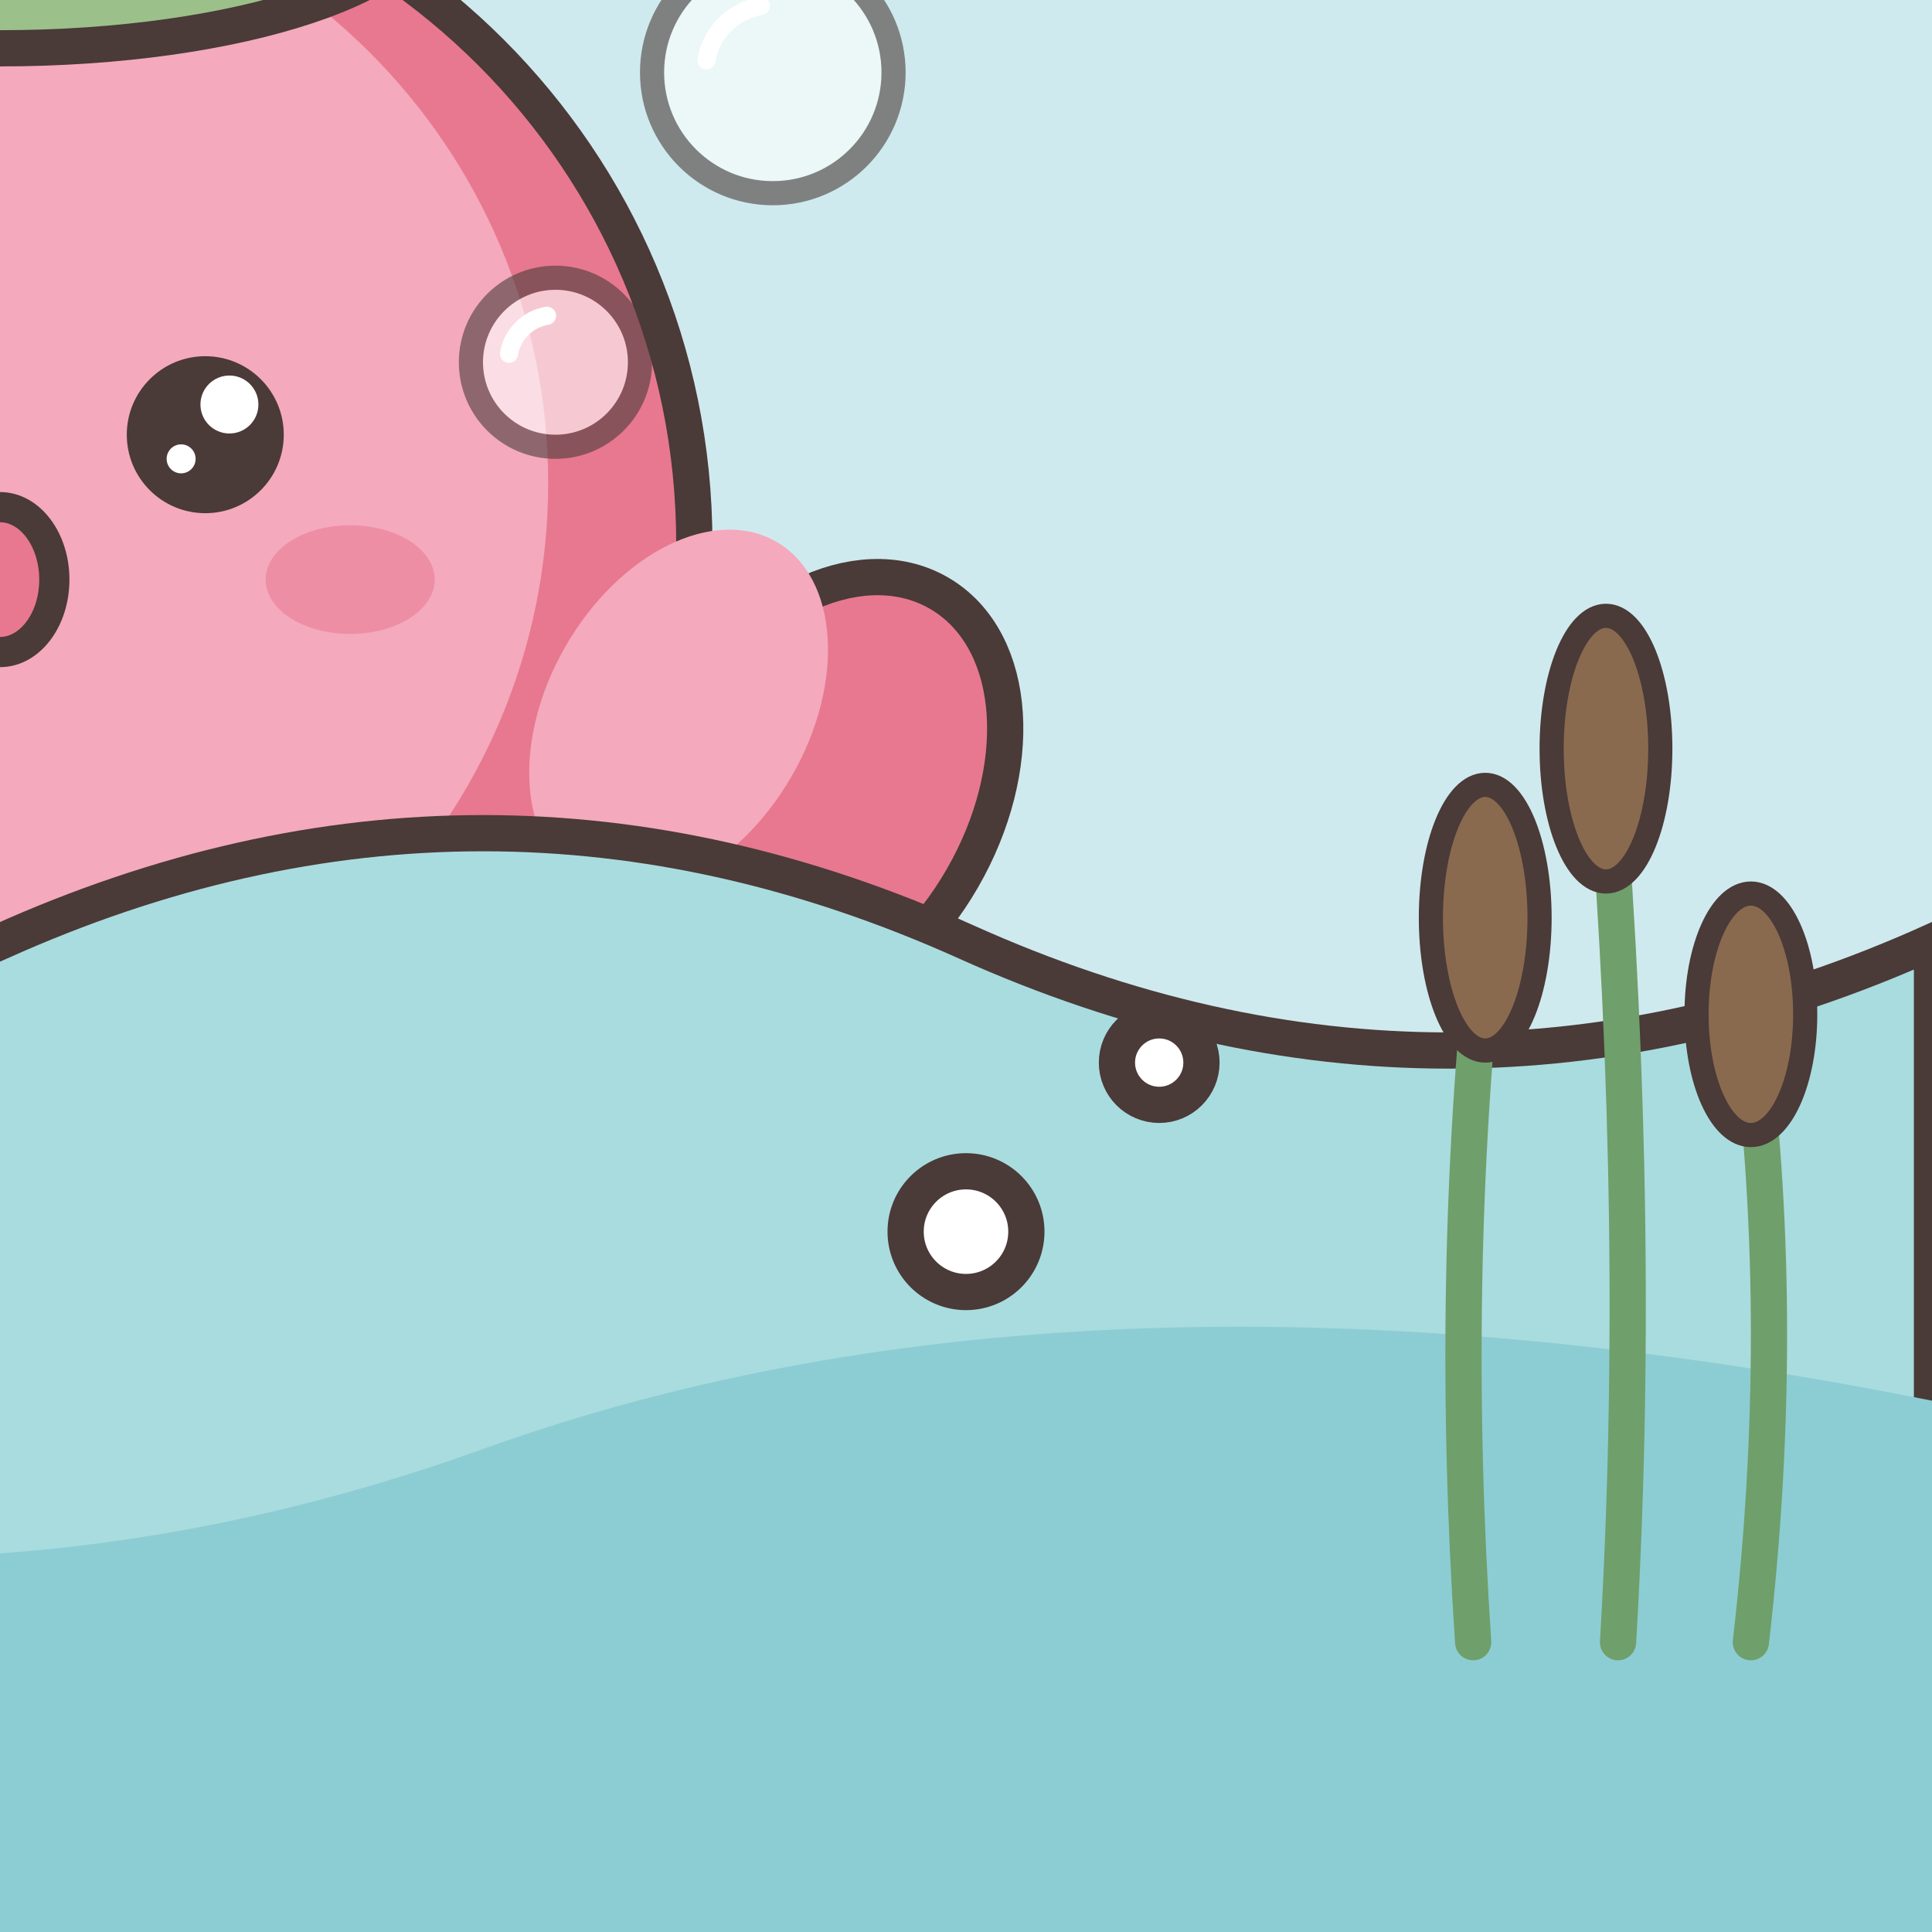
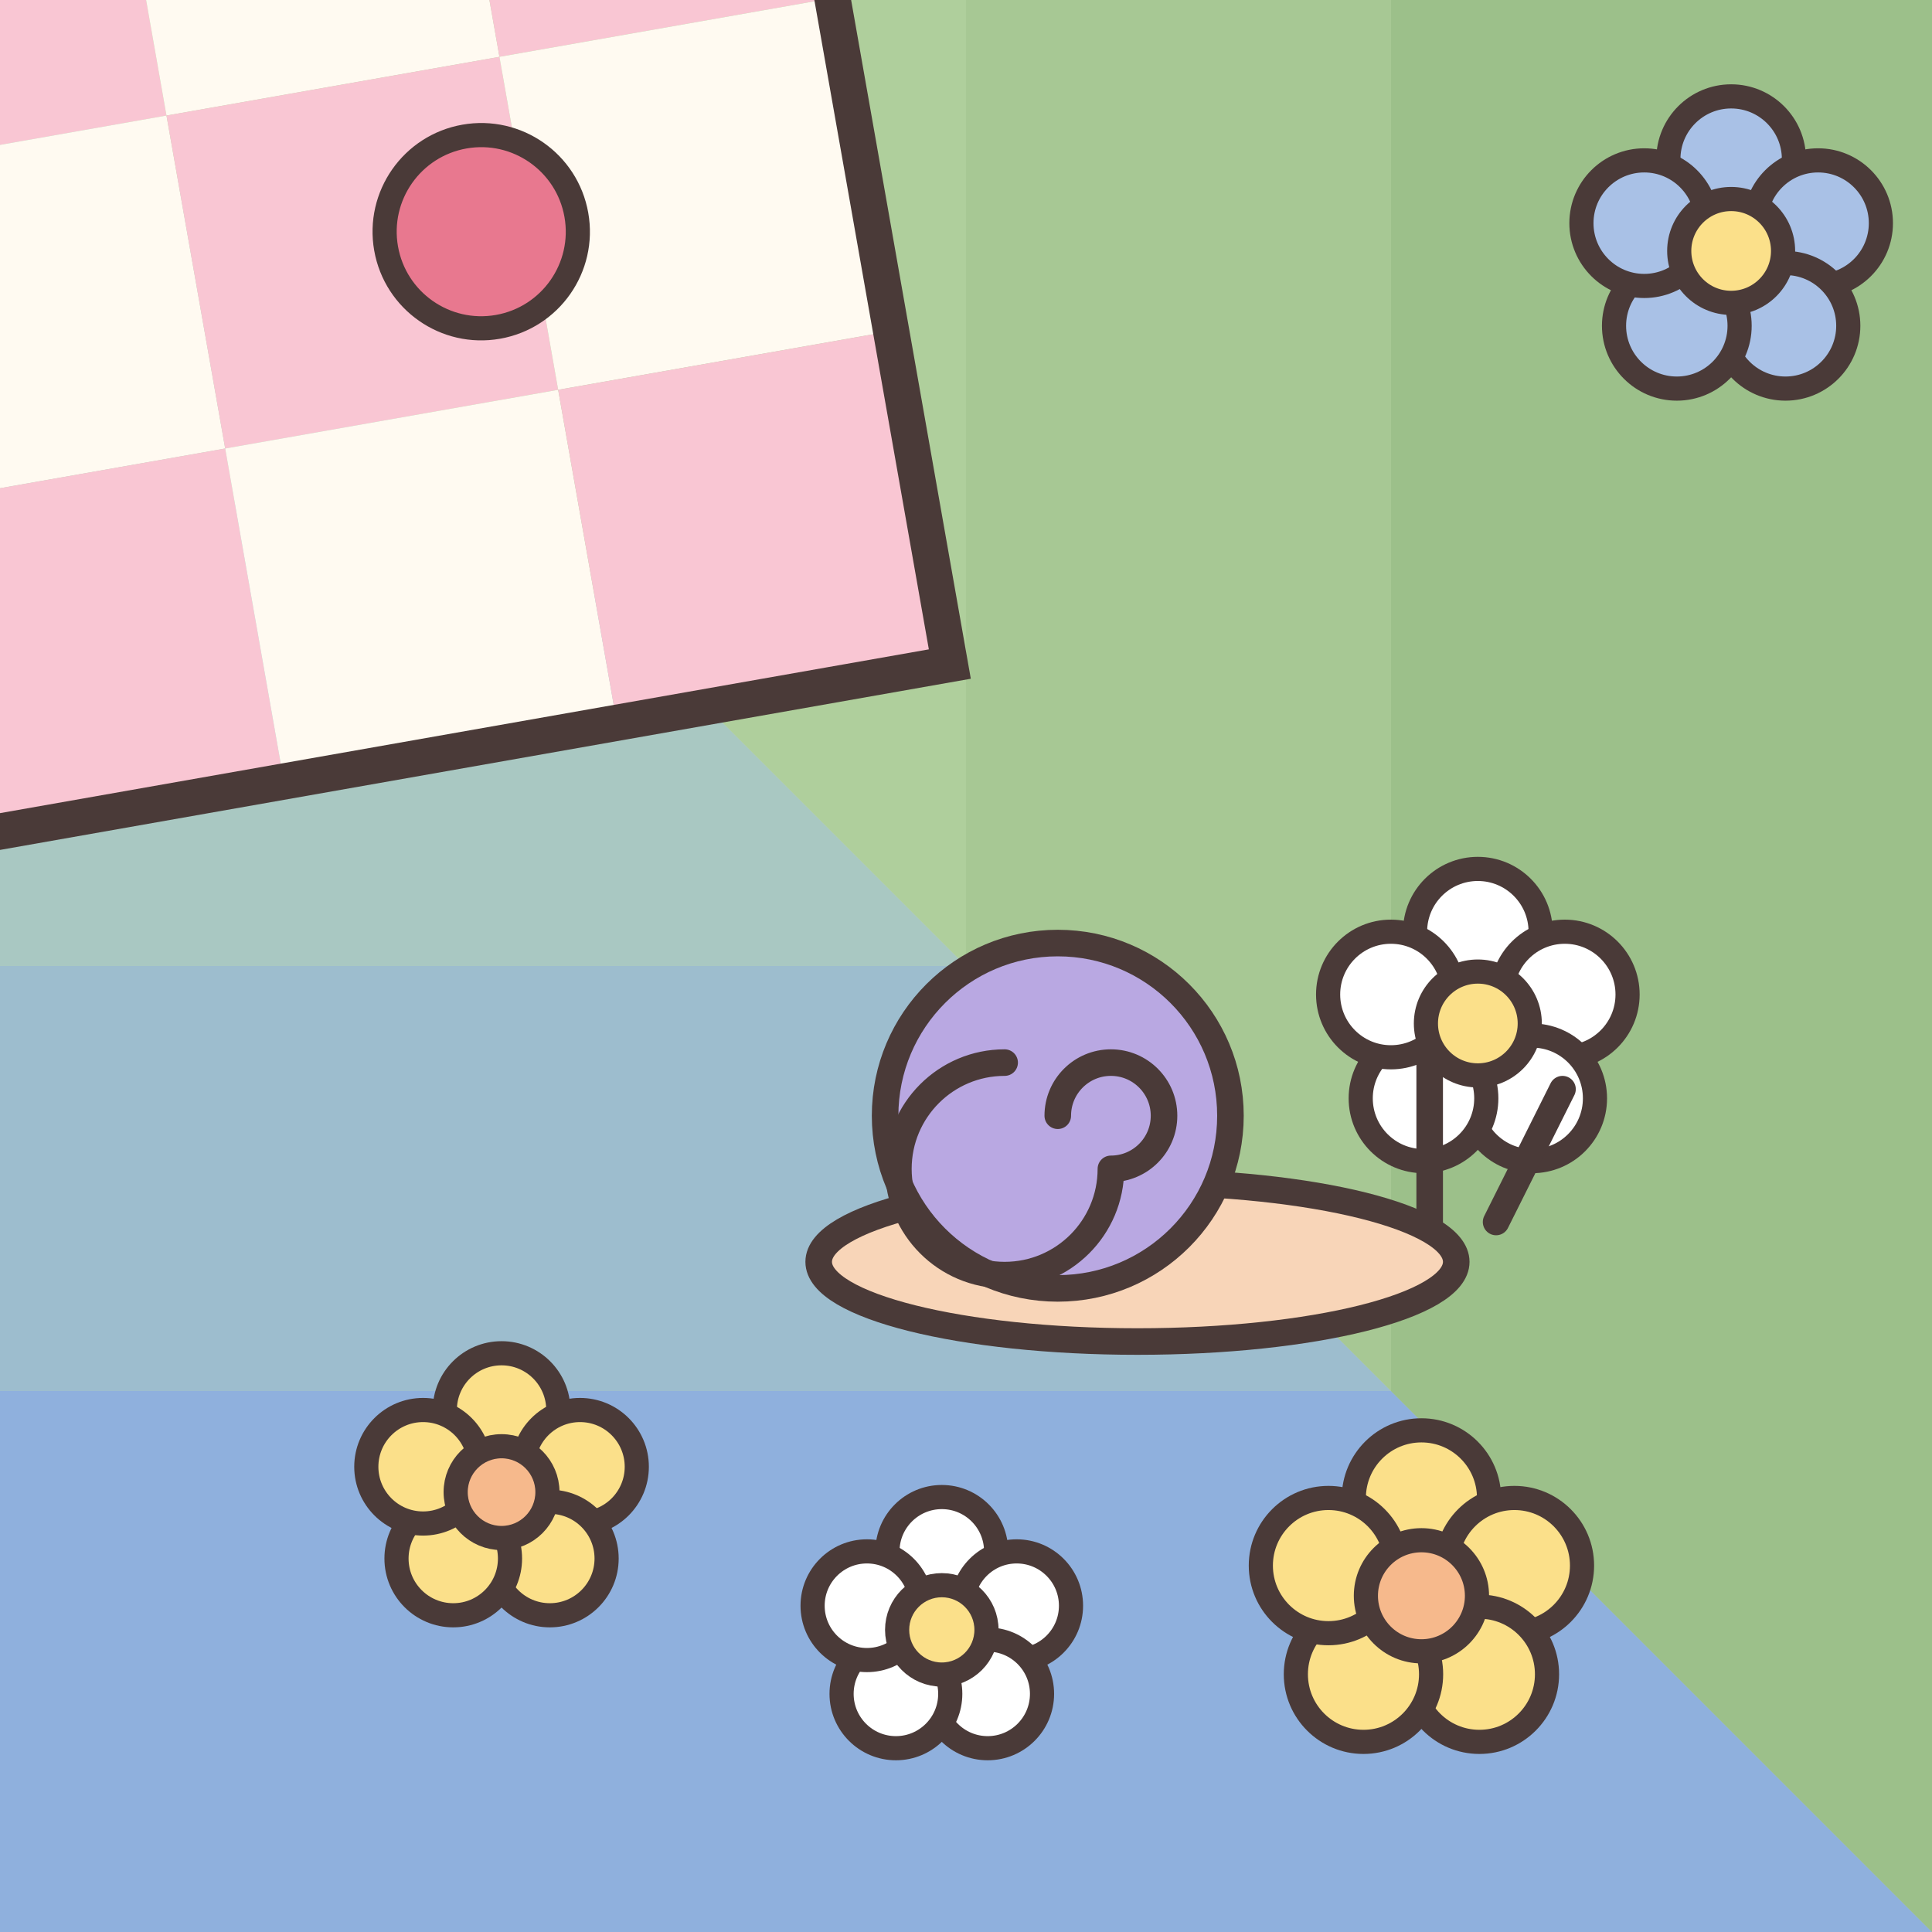
<svg xmlns="http://www.w3.org/2000/svg" width="160" height="160" viewBox="160 160 160 160">
-   <rect width="320" height="320" fill="#cfeaee" />
-   <path d="M0 60Q80 30 160 60T320 60" fill="none" stroke="#a9dcdf" stroke-width="8" stroke-linecap="round" />
-   <g transform="translate(58 74) scale(1.1)">
-     <ellipse cx="-4" cy="-8" rx="13" ry="4.5" fill="#fff" opacity=".8" stroke="#4a3a38" stroke-width="2" transform="rotate(-18 -4 -8)" />
-     <ellipse cx="-4" cy="6" rx="13" ry="4.5" fill="#fff" opacity=".8" stroke="#4a3a38" stroke-width="2" transform="rotate(18 -4 6)" />
-     <path d="M-14 0H20" fill="none" stroke="#9a86d0" stroke-width="4" stroke-linecap="round" stroke-linejoin="round" />
-     <circle cx="22" cy="0" r="4" fill="#9a86d0" stroke="#4a3a38" stroke-width="2" />
-   </g>
-   <ellipse cx="60" cy="128" rx="20" ry="5" fill="none" stroke="#a9dcdf" stroke-width="3" />
-   <path d="M240 120a36 28 0 1 0 64 -22L272 116Z" fill="#9cc08a" stroke="#4a3a38" stroke-width="3" />
-   <ellipse cx="270" cy="84" rx="7.2" ry="12.8" fill="#f4a9bd" stroke="#4a3a38" stroke-width="3" transform="rotate(0 270 100)" />
-   <ellipse cx="270" cy="84" rx="7.2" ry="12.8" fill="#f4a9bd" stroke="#4a3a38" stroke-width="3" transform="rotate(72 270 100)" />
-   <ellipse cx="270" cy="84" rx="7.2" ry="12.8" fill="#f4a9bd" stroke="#4a3a38" stroke-width="3" transform="rotate(144 270 100)" />
-   <ellipse cx="270" cy="84" rx="7.2" ry="12.8" fill="#f4a9bd" stroke="#4a3a38" stroke-width="3" transform="rotate(216 270 100)" />
-   <ellipse cx="270" cy="84" rx="7.2" ry="12.8" fill="#f4a9bd" stroke="#4a3a38" stroke-width="3" transform="rotate(288 270 100)" />
-   <circle cx="270" cy="100" r="6" fill="#fbe08a" stroke="#4a3a38" stroke-width="2" />
-   <g stroke="#4a3a38" stroke-width="6" stroke-linejoin="round" fill="#4a3a38">
-     <circle cx="160" cy="205" r="56" />
-     <ellipse cx="92" cy="226" rx="12" ry="18" transform="rotate(-30 92 226)" />
-     <ellipse cx="228" cy="226" rx="12" ry="18" transform="rotate(30 228 226)" />
-   </g>
-   <g fill="#e8788f">
-     <circle cx="160" cy="205" r="56" />
-     <ellipse cx="92" cy="226" rx="12" ry="18" transform="rotate(-30 92 226)" />
-     <ellipse cx="228" cy="226" rx="12" ry="18" transform="rotate(30 228 226)" />
-   </g>
-   <g fill="#f4a9bd" transform="translate(11.0 15.5) scale(0.9)">
-     <circle cx="160" cy="205" r="56" />
-     <ellipse cx="92" cy="226" rx="12" ry="18" transform="rotate(-30 92 226)" />
-     <ellipse cx="228" cy="226" rx="12" ry="18" transform="rotate(30 228 226)" />
-   </g>
-   <ellipse cx="135" cy="170" rx="14" ry="8" fill="#fff" opacity=".5" transform="rotate(-35 135 170)" />
-   <ellipse cx="160" cy="152" rx="36" ry="12" fill="#9cc08a" stroke="#4a3a38" stroke-width="3" />
-   <path d="M160 152l14-6" fill="none" stroke="#4a3a38" stroke-width="2" stroke-linecap="round" stroke-linejoin="round" />
-   <ellipse cx="176" cy="140" rx="2.7" ry="4.8" fill="#f9c6d3" stroke="#4a3a38" stroke-width="3" transform="rotate(0 176 146)" />
-   <ellipse cx="176" cy="140" rx="2.7" ry="4.8" fill="#f9c6d3" stroke="#4a3a38" stroke-width="3" transform="rotate(72 176 146)" />
-   <ellipse cx="176" cy="140" rx="2.7" ry="4.8" fill="#f9c6d3" stroke="#4a3a38" stroke-width="3" transform="rotate(144 176 146)" />
-   <ellipse cx="176" cy="140" rx="2.7" ry="4.8" fill="#f9c6d3" stroke="#4a3a38" stroke-width="3" transform="rotate(216 176 146)" />
-   <ellipse cx="176" cy="140" rx="2.7" ry="4.8" fill="#f9c6d3" stroke="#4a3a38" stroke-width="3" transform="rotate(288 176 146)" />
-   <circle cx="143" cy="196" r="6.5" fill="#4a3a38" />
-   <circle cx="145" cy="193.5" r="2.4" fill="#fff" />
-   <circle cx="141" cy="198" r="1.2" fill="#fff" />
-   <circle cx="177" cy="196" r="6.5" fill="#4a3a38" />
-   <circle cx="179" cy="193.5" r="2.4" fill="#fff" />
-   <circle cx="175" cy="198" r="1.2" fill="#fff" />
-   <ellipse cx="131" cy="208" rx="7" ry="4.5" fill="#e8788f" opacity=".55" />
-   <ellipse cx="189" cy="208" rx="7" ry="4.5" fill="#e8788f" opacity=".55" />
-   <ellipse cx="160" cy="208" rx="4.5" ry="6" fill="#e8788f" stroke="#4a3a38" stroke-width="2.5" />
-   <circle cx="206" cy="190" r="7" fill="#fff" opacity=".6" stroke="#4a3a38" stroke-width="2" />
-   <path d="M202.15 189.3a3.85 3.85 0 0 1 3.15 -3.15" fill="none" stroke="#fff" stroke-width="1.5" stroke-linecap="round" stroke-linejoin="round" />
-   <circle cx="224" cy="166" r="10" fill="#fff" opacity=".6" stroke="#4a3a38" stroke-width="2" />
-   <path d="M218.5 165a5.5 5.5 0 0 1 4.5 -4.5" fill="none" stroke="#fff" stroke-width="1.5" stroke-linecap="round" stroke-linejoin="round" />
-   <circle cx="238" cy="134" r="13" fill="#fff" opacity=".6" stroke="#4a3a38" stroke-width="2" />
-   <path d="M230.85 132.7a7.15 7.15 0 0 1 5.85 -5.85" fill="none" stroke="#fff" stroke-width="1.5" stroke-linecap="round" stroke-linejoin="round" />
-   <path d="M0 238Q40 220 80 238T160 238T240 238T320 238V320H0Z" fill="#a9dcdf" stroke="#4a3a38" stroke-width="3" />
-   <path d="M0 280Q50 262 100 280T200 280T320 276V320H0Z" fill="#8ccdd3" />
-   <g transform="translate(52 288) scale(1.1)">
-     <path d="M-13 0L-25 -8V8Z" fill="#f6b98c" stroke="#4a3a38" stroke-width="2" />
-     <ellipse rx="15" ry="9" fill="#f6b98c" stroke="#4a3a38" stroke-width="2" />
-     <path d="M-2 -8Q4 -15 8 -8" fill="#e79c6c" stroke="#4a3a38" stroke-width="2" />
-     <circle cx="8" cy="-2" r="2" fill="#4a3a38" />
-     <path d="M13 3Q10 5 8 4" fill="none" stroke="#4a3a38" stroke-width="2" stroke-linecap="round" stroke-linejoin="round" />
-   </g>
-   <g transform="translate(292 296) scale(1)">
-     <path d="M-10 0Q-12 -30 -9 -58M2 0Q4 -34 1 -72M13 0Q16 -26 13 -50" fill="none" stroke="#6f9f6b" stroke-width="3" stroke-linecap="round" stroke-linejoin="round" />
-     <ellipse cx="-9" cy="-60" rx="4.5" ry="11" fill="#8a6a4f" stroke="#4a3a38" stroke-width="2" />
-     <ellipse cx="1" cy="-74" rx="4.5" ry="11" fill="#8a6a4f" stroke="#4a3a38" stroke-width="2" />
-     <ellipse cx="13" cy="-52" rx="4.5" ry="10" fill="#8a6a4f" stroke="#4a3a38" stroke-width="2" />
-   </g>
-   <circle cx="240" cy="262" r="5" fill="#fff" stroke="#4a3a38" stroke-width="3" />
-   <circle cx="256" cy="248" r="3.5" fill="#fff" stroke="#4a3a38" stroke-width="3" />
+   <rect width="320" height="320" fill="#bfdcab" />
+   <polygon points="0,320 320,320 160,160 160,160" fill="#b5d3b5" />
+   <polygon points="0,0 320,0 160,160 160,160" fill="#b8d6a4" />
+   <polygon points="0,0 0,320 160,160 160,160" fill="#b8d6a4" />
+   <polygon points="320,0 320,320 160,160 160,160" fill="#b8d6a4" />
+   <polygon points="0,320 320,320 201.6,201.6 118.4,201.6" fill="#a9c8c2" />
+   <polygon points="0,0 320,0 201.6,118.4 118.4,118.4" fill="#afcf9c" />
+   <polygon points="0,0 0,320 118.4,201.6 118.4,118.4" fill="#afcf9c" />
+   <polygon points="320,0 320,320 201.6,201.6 201.6,118.4" fill="#afcf9c" />
+   <polygon points="0,320 320,320 240,240 80,240" fill="#9dbdce" />
+   <polygon points="0,0 320,0 240,80 80,80" fill="#a7c894" />
+   <polygon points="0,0 0,320 80,240 80,80" fill="#a7c894" />
+   <polygon points="320,0 320,320 240,240 240,80" fill="#a7c894" />
+   <polygon points="0,320 320,320 275.2,275.2 44.8,275.2" fill="#8fb0dd" />
+   <polygon points="0,0 320,0 275.2,44.8 44.8,44.8" fill="#9cc08a" />
+   <polygon points="0,0 0,320 44.8,275.2 44.8,44.8" fill="#9cc08a" />
+   <polygon points="320,0 320,320 275.2,275.2 275.2,44.8" fill="#9cc08a" />
+   <g transform="translate(33.71392 11.90386) scale(1)">
+     <circle cx="0.0" cy="-7.1" r="4.9" fill="#f4a9bd" stroke="#4a3a38" stroke-width="2" />
+     <circle cx="6.7" cy="-2.2" r="4.9" fill="#f4a9bd" stroke="#4a3a38" stroke-width="2" />
+     <circle cx="4.1" cy="5.7" r="4.9" fill="#f4a9bd" stroke="#4a3a38" stroke-width="2" />
+     <circle cx="-4.1" cy="5.7" r="4.9" fill="#f4a9bd" stroke="#4a3a38" stroke-width="2" />
+     <circle cx="-6.7" cy="-2.2" r="4.9" fill="#f4a9bd" stroke="#4a3a38" stroke-width="2" />
+     <circle r="4.0" fill="#fbe08a" stroke="#4a3a38" stroke-width="2" />
+   </g>
+   <g transform="translate(193.5079 25.92196) scale(1)">
+     <circle cx="0.0" cy="-8.1" r="5.6" fill="#a9c1e6" stroke="#4a3a38" stroke-width="2" />
+     <circle cx="7.7" cy="-2.5" r="5.6" fill="#a9c1e6" stroke="#4a3a38" stroke-width="2" />
+     <circle cx="4.8" cy="6.6" r="5.6" fill="#a9c1e6" stroke="#4a3a38" stroke-width="2" />
+     <circle cx="-4.8" cy="6.6" r="5.6" fill="#a9c1e6" stroke="#4a3a38" stroke-width="2" />
+     <circle cx="-7.7" cy="-2.5" r="5.6" fill="#a9c1e6" stroke="#4a3a38" stroke-width="2" />
+     <circle r="4.6" fill="#fbe08a" stroke="#4a3a38" stroke-width="2" />
+   </g>
+   <g transform="translate(88.41617 26.06444) scale(1)">
+     <circle cx="0.0" cy="-7.2" r="4.9" fill="#f4a9bd" stroke="#4a3a38" stroke-width="2" />
+     <circle cx="6.8" cy="-2.2" r="4.9" fill="#f4a9bd" stroke="#4a3a38" stroke-width="2" />
+     <circle cx="4.2" cy="5.8" r="4.9" fill="#f4a9bd" stroke="#4a3a38" stroke-width="2" />
+     <circle cx="-4.2" cy="5.8" r="4.9" fill="#f4a9bd" stroke="#4a3a38" stroke-width="2" />
+     <circle cx="-6.8" cy="-2.2" r="4.9" fill="#f4a9bd" stroke="#4a3a38" stroke-width="2" />
+     <circle r="4.0" fill="#fbe08a" stroke="#4a3a38" stroke-width="2" />
+   </g>
+   <g transform="translate(125.7575 28.3501) scale(1)">
+     <circle cx="0.0" cy="-6.2" r="4.3" fill="#f4a9bd" stroke="#4a3a38" stroke-width="2" />
+     <circle cx="5.9" cy="-1.9" r="4.3" fill="#f4a9bd" stroke="#4a3a38" stroke-width="2" />
+     <circle cx="3.7" cy="5.0" r="4.3" fill="#f4a9bd" stroke="#4a3a38" stroke-width="2" />
+     <circle cx="-3.7" cy="5.0" r="4.3" fill="#f4a9bd" stroke="#4a3a38" stroke-width="2" />
+     <circle cx="-5.9" cy="-1.9" r="4.3" fill="#f4a9bd" stroke="#4a3a38" stroke-width="2" />
+     <circle r="3.5" fill="#fbe08a" stroke="#4a3a38" stroke-width="2" />
+   </g>
+   <g transform="translate(234.356 32.76527) scale(1)">
+     <circle cx="0.0" cy="-6.5" r="4.5" fill="#ffffff" stroke="#4a3a38" stroke-width="2" />
+     <circle cx="6.2" cy="-2.0" r="4.5" fill="#ffffff" stroke="#4a3a38" stroke-width="2" />
+     <circle cx="3.8" cy="5.3" r="4.5" fill="#ffffff" stroke="#4a3a38" stroke-width="2" />
+     <circle cx="-3.8" cy="5.3" r="4.5" fill="#ffffff" stroke="#4a3a38" stroke-width="2" />
+     <circle cx="-6.2" cy="-2.0" r="4.5" fill="#ffffff" stroke="#4a3a38" stroke-width="2" />
+     <circle r="3.7" fill="#fbe08a" stroke="#4a3a38" stroke-width="2" />
+   </g>
+   <g transform="translate(294.179 37.28215) scale(1)">
+     <circle cx="0.0" cy="-7.3" r="5.0" fill="#f4a9bd" stroke="#4a3a38" stroke-width="2" />
+     <circle cx="7.0" cy="-2.3" r="5.0" fill="#f4a9bd" stroke="#4a3a38" stroke-width="2" />
+     <circle cx="4.3" cy="5.9" r="5.0" fill="#f4a9bd" stroke="#4a3a38" stroke-width="2" />
+     <circle cx="-4.3" cy="5.9" r="5.0" fill="#f4a9bd" stroke="#4a3a38" stroke-width="2" />
+     <circle cx="-7.0" cy="-2.3" r="5.0" fill="#f4a9bd" stroke="#4a3a38" stroke-width="2" />
+     <circle r="4.1" fill="#fbe08a" stroke="#4a3a38" stroke-width="2" />
+   </g>
+   <g transform="translate(140.4597 64.0461) scale(1)">
+     <circle cx="0.0" cy="-5.6" r="3.9" fill="#fbe08a" stroke="#4a3a38" stroke-width="2" />
+     <circle cx="5.4" cy="-1.7" r="3.9" fill="#fbe08a" stroke="#4a3a38" stroke-width="2" />
+     <circle cx="3.3" cy="4.6" r="3.9" fill="#fbe08a" stroke="#4a3a38" stroke-width="2" />
+     <circle cx="-3.3" cy="4.6" r="3.9" fill="#fbe08a" stroke="#4a3a38" stroke-width="2" />
+     <circle cx="-5.4" cy="-1.7" r="3.9" fill="#fbe08a" stroke="#4a3a38" stroke-width="2" />
+     <circle r="3.2" fill="#f6b98c" stroke="#4a3a38" stroke-width="2" />
+   </g>
+   <g transform="translate(38.74201 73.9327) scale(1)">
+     <circle cx="0.0" cy="-8.6" r="5.9" fill="#ffffff" stroke="#4a3a38" stroke-width="2" />
+     <circle cx="8.2" cy="-2.7" r="5.9" fill="#ffffff" stroke="#4a3a38" stroke-width="2" />
+     <circle cx="5.1" cy="7.0" r="5.9" fill="#ffffff" stroke="#4a3a38" stroke-width="2" />
+     <circle cx="-5.1" cy="7.0" r="5.9" fill="#ffffff" stroke="#4a3a38" stroke-width="2" />
+     <circle cx="-8.2" cy="-2.7" r="5.9" fill="#ffffff" stroke="#4a3a38" stroke-width="2" />
+     <circle r="4.8" fill="#fbe08a" stroke="#4a3a38" stroke-width="2" />
+   </g>
+   <g transform="translate(242.6995 82.61664) scale(1)">
+     <circle cx="0.0" cy="-5.8" r="4.0" fill="#fbe08a" stroke="#4a3a38" stroke-width="2" />
+     <circle cx="5.5" cy="-1.8" r="4.0" fill="#fbe08a" stroke="#4a3a38" stroke-width="2" />
+     <circle cx="3.4" cy="4.7" r="4.0" fill="#fbe08a" stroke="#4a3a38" stroke-width="2" />
+     <circle cx="-3.4" cy="4.7" r="4.0" fill="#fbe08a" stroke="#4a3a38" stroke-width="2" />
+     <circle cx="-5.5" cy="-1.8" r="4.0" fill="#fbe08a" stroke="#4a3a38" stroke-width="2" />
+     <circle r="3.3" fill="#f6b98c" stroke="#4a3a38" stroke-width="2" />
+   </g>
+   <g transform="translate(198.2851 83.29509) scale(1)">
+     <circle cx="0.0" cy="-7.8" r="5.4" fill="#ffffff" stroke="#4a3a38" stroke-width="2" />
+     <circle cx="7.4" cy="-2.4" r="5.4" fill="#ffffff" stroke="#4a3a38" stroke-width="2" />
+     <circle cx="4.6" cy="6.3" r="5.4" fill="#ffffff" stroke="#4a3a38" stroke-width="2" />
+     <circle cx="-4.6" cy="6.3" r="5.4" fill="#ffffff" stroke="#4a3a38" stroke-width="2" />
+     <circle cx="-7.4" cy="-2.4" r="5.4" fill="#ffffff" stroke="#4a3a38" stroke-width="2" />
+     <circle r="4.4" fill="#fbe08a" stroke="#4a3a38" stroke-width="2" />
+   </g>
+   <g transform="translate(77.45857 86.86989) scale(1)">
+     <circle cx="0.0" cy="-6.1" r="4.2" fill="#fbe08a" stroke="#4a3a38" stroke-width="2" />
+     <circle cx="5.8" cy="-1.9" r="4.2" fill="#fbe08a" stroke="#4a3a38" stroke-width="2" />
+     <circle cx="3.6" cy="4.9" r="4.2" fill="#fbe08a" stroke="#4a3a38" stroke-width="2" />
+     <circle cx="-3.6" cy="4.9" r="4.2" fill="#fbe08a" stroke="#4a3a38" stroke-width="2" />
+     <circle cx="-5.8" cy="-1.9" r="4.2" fill="#fbe08a" stroke="#4a3a38" stroke-width="2" />
+     <circle r="3.4" fill="#f6b98c" stroke="#4a3a38" stroke-width="2" />
+   </g>
+   <g transform="translate(294.3231 90.83266) scale(1)">
+     <circle cx="0.0" cy="-6.9" r="4.8" fill="#fbe08a" stroke="#4a3a38" stroke-width="2" />
+     <circle cx="6.6" cy="-2.1" r="4.8" fill="#fbe08a" stroke="#4a3a38" stroke-width="2" />
+     <circle cx="4.1" cy="5.6" r="4.8" fill="#fbe08a" stroke="#4a3a38" stroke-width="2" />
+     <circle cx="-4.1" cy="5.6" r="4.8" fill="#fbe08a" stroke="#4a3a38" stroke-width="2" />
+     <circle cx="-6.6" cy="-2.1" r="4.8" fill="#fbe08a" stroke="#4a3a38" stroke-width="2" />
+     <circle r="3.9" fill="#f6b98c" stroke="#4a3a38" stroke-width="2" />
+   </g>
+   <g transform="translate(294.6196 126.6111) scale(1)">
+     <circle cx="0.0" cy="-7.1" r="4.9" fill="#b9a8e2" stroke="#4a3a38" stroke-width="2" />
+     <circle cx="6.7" cy="-2.2" r="4.9" fill="#b9a8e2" stroke="#4a3a38" stroke-width="2" />
+     <circle cx="4.2" cy="5.7" r="4.9" fill="#b9a8e2" stroke="#4a3a38" stroke-width="2" />
+     <circle cx="-4.2" cy="5.7" r="4.9" fill="#b9a8e2" stroke="#4a3a38" stroke-width="2" />
+     <circle cx="-6.7" cy="-2.2" r="4.9" fill="#b9a8e2" stroke="#4a3a38" stroke-width="2" />
+     <circle r="4.0" fill="#fbe08a" stroke="#4a3a38" stroke-width="2" />
+   </g>
+   <g transform="translate(26.56301 135.6015) scale(1)">
+     <circle cx="0.0" cy="-8.1" r="5.6" fill="#a9c1e6" stroke="#4a3a38" stroke-width="2" />
+     <circle cx="7.7" cy="-2.5" r="5.6" fill="#a9c1e6" stroke="#4a3a38" stroke-width="2" />
+     <circle cx="4.8" cy="6.5" r="5.6" fill="#a9c1e6" stroke="#4a3a38" stroke-width="2" />
+     <circle cx="-4.8" cy="6.5" r="5.6" fill="#a9c1e6" stroke="#4a3a38" stroke-width="2" />
+     <circle cx="-7.7" cy="-2.5" r="5.6" fill="#a9c1e6" stroke="#4a3a38" stroke-width="2" />
+     <circle r="4.5" fill="#fbe08a" stroke="#4a3a38" stroke-width="2" />
+   </g>
+   <g transform="translate(303.3667 180.7817) scale(1)">
+     <circle cx="0.0" cy="-7.6" r="5.2" fill="#a9c1e6" stroke="#4a3a38" stroke-width="2" />
+     <circle cx="7.2" cy="-2.3" r="5.2" fill="#a9c1e6" stroke="#4a3a38" stroke-width="2" />
+     <circle cx="4.5" cy="6.2" r="5.2" fill="#a9c1e6" stroke="#4a3a38" stroke-width="2" />
+     <circle cx="-4.5" cy="6.2" r="5.2" fill="#a9c1e6" stroke="#4a3a38" stroke-width="2" />
+     <circle cx="-7.2" cy="-2.3" r="5.2" fill="#a9c1e6" stroke="#4a3a38" stroke-width="2" />
+     <circle r="4.3" fill="#fbe08a" stroke="#4a3a38" stroke-width="2" />
+   </g>
+   <g transform="translate(29.15722 183.1821) scale(1)">
+     <circle cx="0.0" cy="-8.0" r="5.5" fill="#f6b98c" stroke="#4a3a38" stroke-width="2" />
+     <circle cx="7.6" cy="-2.5" r="5.5" fill="#f6b98c" stroke="#4a3a38" stroke-width="2" />
+     <circle cx="4.7" cy="6.5" r="5.5" fill="#f6b98c" stroke="#4a3a38" stroke-width="2" />
+     <circle cx="-4.7" cy="6.5" r="5.5" fill="#f6b98c" stroke="#4a3a38" stroke-width="2" />
+     <circle cx="-7.6" cy="-2.5" r="5.5" fill="#f6b98c" stroke="#4a3a38" stroke-width="2" />
+     <circle r="4.5" fill="#fbe08a" stroke="#4a3a38" stroke-width="2" />
+   </g>
+   <g transform="translate(23.17737 243.1637) scale(1)">
+     <circle cx="0.0" cy="-6.1" r="4.2" fill="#b9a8e2" stroke="#4a3a38" stroke-width="2" />
+     <circle cx="5.8" cy="-1.9" r="4.2" fill="#b9a8e2" stroke="#4a3a38" stroke-width="2" />
+     <circle cx="3.6" cy="4.9" r="4.2" fill="#b9a8e2" stroke="#4a3a38" stroke-width="2" />
+     <circle cx="-3.6" cy="4.9" r="4.2" fill="#b9a8e2" stroke="#4a3a38" stroke-width="2" />
+     <circle cx="-5.8" cy="-1.9" r="4.2" fill="#b9a8e2" stroke="#4a3a38" stroke-width="2" />
+     <circle r="3.4" fill="#fbe08a" stroke="#4a3a38" stroke-width="2" />
+   </g>
+   <g transform="translate(282.3885 244.76) scale(1)">
+     <circle cx="0.0" cy="-7.6" r="5.2" fill="#ffffff" stroke="#4a3a38" stroke-width="2" />
+     <circle cx="7.2" cy="-2.4" r="5.2" fill="#ffffff" stroke="#4a3a38" stroke-width="2" />
+     <circle cx="4.5" cy="6.2" r="5.2" fill="#ffffff" stroke="#4a3a38" stroke-width="2" />
+     <circle cx="-4.5" cy="6.2" r="5.2" fill="#ffffff" stroke="#4a3a38" stroke-width="2" />
+     <circle cx="-7.2" cy="-2.4" r="5.2" fill="#ffffff" stroke="#4a3a38" stroke-width="2" />
+     <circle r="4.3" fill="#fbe08a" stroke="#4a3a38" stroke-width="2" />
+   </g>
+   <g transform="translate(201.5362 283.5711) scale(1)">
+     <circle cx="0.0" cy="-6.8" r="4.7" fill="#fbe08a" stroke="#4a3a38" stroke-width="2" />
+     <circle cx="6.5" cy="-2.1" r="4.7" fill="#fbe08a" stroke="#4a3a38" stroke-width="2" />
+     <circle cx="4.0" cy="5.5" r="4.7" fill="#fbe08a" stroke="#4a3a38" stroke-width="2" />
+     <circle cx="-4.0" cy="5.5" r="4.7" fill="#fbe08a" stroke="#4a3a38" stroke-width="2" />
+     <circle cx="-6.5" cy="-2.1" r="4.7" fill="#fbe08a" stroke="#4a3a38" stroke-width="2" />
+     <circle r="3.8" fill="#f6b98c" stroke="#4a3a38" stroke-width="2" />
+   </g>
+   <g transform="translate(140.6353 287.5238) scale(1)">
+     <circle cx="0.0" cy="-8.6" r="5.9" fill="#f4a9bd" stroke="#4a3a38" stroke-width="2" />
+     <circle cx="8.2" cy="-2.7" r="5.9" fill="#f4a9bd" stroke="#4a3a38" stroke-width="2" />
+     <circle cx="5.1" cy="7.0" r="5.9" fill="#f4a9bd" stroke="#4a3a38" stroke-width="2" />
+     <circle cx="-5.1" cy="7.0" r="5.9" fill="#f4a9bd" stroke="#4a3a38" stroke-width="2" />
+     <circle cx="-8.2" cy="-2.7" r="5.9" fill="#f4a9bd" stroke="#4a3a38" stroke-width="2" />
+     <circle r="4.9" fill="#fbe08a" stroke="#4a3a38" stroke-width="2" />
+   </g>
+   <g transform="translate(277.717 292.1547) scale(1)">
+     <circle cx="0.0" cy="-8.1" r="5.6" fill="#fbe08a" stroke="#4a3a38" stroke-width="2" />
+     <circle cx="7.7" cy="-2.5" r="5.6" fill="#fbe08a" stroke="#4a3a38" stroke-width="2" />
+     <circle cx="4.8" cy="6.5" r="5.6" fill="#fbe08a" stroke="#4a3a38" stroke-width="2" />
+     <circle cx="-4.8" cy="6.5" r="5.6" fill="#fbe08a" stroke="#4a3a38" stroke-width="2" />
+     <circle cx="-7.7" cy="-2.5" r="5.6" fill="#fbe08a" stroke="#4a3a38" stroke-width="2" />
+     <circle r="4.6" fill="#f6b98c" stroke="#4a3a38" stroke-width="2" />
+   </g>
+   <g transform="translate(237.9959 294.9792) scale(1)">
+     <circle cx="0.0" cy="-6.5" r="4.5" fill="#ffffff" stroke="#4a3a38" stroke-width="2" />
+     <circle cx="6.2" cy="-2.0" r="4.5" fill="#ffffff" stroke="#4a3a38" stroke-width="2" />
+     <circle cx="3.8" cy="5.3" r="4.5" fill="#ffffff" stroke="#4a3a38" stroke-width="2" />
+     <circle cx="-3.8" cy="5.3" r="4.5" fill="#ffffff" stroke="#4a3a38" stroke-width="2" />
+     <circle cx="-6.2" cy="-2.0" r="4.5" fill="#ffffff" stroke="#4a3a38" stroke-width="2" />
+     <circle r="3.7" fill="#fbe08a" stroke="#4a3a38" stroke-width="2" />
+   </g>
+   <g transform="translate(68.09223 296.8279) scale(1)">
+     <circle cx="0.0" cy="-7.8" r="5.3" fill="#b9a8e2" stroke="#4a3a38" stroke-width="2" />
+     <circle cx="7.4" cy="-2.4" r="5.3" fill="#b9a8e2" stroke="#4a3a38" stroke-width="2" />
+     <circle cx="4.6" cy="6.3" r="5.3" fill="#b9a8e2" stroke="#4a3a38" stroke-width="2" />
+     <circle cx="-4.6" cy="6.3" r="5.3" fill="#b9a8e2" stroke="#4a3a38" stroke-width="2" />
+     <circle cx="-7.4" cy="-2.4" r="5.3" fill="#b9a8e2" stroke="#4a3a38" stroke-width="2" />
+     <circle r="4.4" fill="#fbe08a" stroke="#4a3a38" stroke-width="2" />
+   </g>
+   <g transform="translate(32.71192 303.175) scale(1)">
+     <circle cx="0.0" cy="-6.0" r="4.1" fill="#f6b98c" stroke="#4a3a38" stroke-width="2" />
+     <circle cx="5.7" cy="-1.9" r="4.1" fill="#f6b98c" stroke="#4a3a38" stroke-width="2" />
+     <circle cx="3.5" cy="4.9" r="4.1" fill="#f6b98c" stroke="#4a3a38" stroke-width="2" />
+     <circle cx="-3.5" cy="4.9" r="4.1" fill="#f6b98c" stroke="#4a3a38" stroke-width="2" />
+     <circle cx="-5.7" cy="-1.9" r="4.1" fill="#f6b98c" stroke="#4a3a38" stroke-width="2" />
+     <circle r="3.4" fill="#fbe08a" stroke="#4a3a38" stroke-width="2" />
+   </g>
+   <g transform="translate(160 172) scale(1)">
+     <g transform="rotate(-10)">
+       <rect x="-70" y="-56" width="28" height="28" fill="#fffaf1" />
+       <rect x="-42" y="-56" width="28" height="28" fill="#f9c6d3" />
+       <rect x="-14" y="-56" width="28" height="28" fill="#fffaf1" />
+       <rect x="14" y="-56" width="28" height="28" fill="#f9c6d3" />
+       <rect x="42" y="-56" width="28" height="28" fill="#fffaf1" />
+       <rect x="-70" y="-28" width="28" height="28" fill="#f9c6d3" />
+       <rect x="-42" y="-28" width="28" height="28" fill="#fffaf1" />
+       <rect x="-14" y="-28" width="28" height="28" fill="#f9c6d3" />
+       <rect x="14" y="-28" width="28" height="28" fill="#fffaf1" />
+       <rect x="42" y="-28" width="28" height="28" fill="#f9c6d3" />
+       <rect x="-70" y="0" width="28" height="28" fill="#fffaf1" />
+       <rect x="-42" y="0" width="28" height="28" fill="#f9c6d3" />
+       <rect x="-14" y="0" width="28" height="28" fill="#fffaf1" />
+       <rect x="14" y="0" width="28" height="28" fill="#f9c6d3" />
+       <rect x="42" y="0" width="28" height="28" fill="#fffaf1" />
+       <rect x="-70" y="28" width="28" height="28" fill="#f9c6d3" />
+       <rect x="-42" y="28" width="28" height="28" fill="#fffaf1" />
+       <rect x="-14" y="28" width="28" height="28" fill="#f9c6d3" />
+       <rect x="14" y="28" width="28" height="28" fill="#fffaf1" />
+       <rect x="42" y="28" width="28" height="28" fill="#f9c6d3" />
+       <rect x="-70" y="-56" width="140" height="112" fill="none" stroke="#4a3a38" stroke-width="3" />
+       <path d="M-26 -18l8-26h32l8 26Z" fill="#f6b98c" stroke="#4a3a38" stroke-width="2" stroke-linejoin="round" />
+       <path d="M-18 -44Q0 -66 18 -44" fill="none" stroke="#4a3a38" stroke-width="3" stroke-linecap="round" stroke-linejoin="round" />
+       <circle cx="38" cy="14" r="8" fill="#e8788f" stroke="#4a3a38" stroke-width="2" />
+       <circle cx="-30" cy="26" r="8" fill="#fbe08a" stroke="#4a3a38" stroke-width="2" />
+     </g>
+   </g>
+   <g transform="translate(252 270) scale(1.1)">
+     <ellipse cx="2" cy="-5" rx="24" ry="6" fill="#f8d5b8" stroke="#4a3a38" stroke-width="2" />
+     <path d="M24 -8V-20M29 -8L34 -18" fill="none" stroke="#4a3a38" stroke-width="2" stroke-linecap="round" stroke-linejoin="round" />
+     <circle cx="-4" cy="-16" r="13" fill="#b9a8e2" stroke="#4a3a38" stroke-width="2" />
+     <path d="M-4 -16a4 4 0 1 1 4 4a8 8 0 1 1-8-8" fill="none" stroke="#4a3a38" stroke-width="2" stroke-linecap="round" stroke-linejoin="round" />
+   </g>
+   <g transform="translate(64 66) scale(1.2)">
+     <circle r="9" fill="#e8788f" stroke="#4a3a38" stroke-width="2" />
+     <path d="M-6 -7a8 8 0 0 1 12 0Z" fill="#4a3a38" />
+     <path d="M0 -7V9" fill="none" stroke="#4a3a38" stroke-width="2" stroke-linecap="round" stroke-linejoin="round" />
+     <circle cx="-4" cy="1" r="1.8" fill="#4a3a38" />
+     <circle cx="4" cy="2" r="1.8" fill="#4a3a38" />
+   </g>
+   <g transform="translate(252 70) scale(1.3)">
+     <ellipse cx="-9" cy="-6" rx="10" ry="8" fill="#b9a8e2" stroke="#4a3a38" stroke-width="2" transform="rotate(-25 -9 -6)" />
+     <ellipse cx="9" cy="-6" rx="10" ry="8" fill="#b9a8e2" stroke="#4a3a38" stroke-width="2" transform="rotate(25 9 -6)" />
+     <ellipse cx="-7" cy="7" rx="7" ry="6" fill="#f9c6d3" stroke="#4a3a38" stroke-width="2" />
+     <ellipse cx="7" cy="7" rx="7" ry="6" fill="#f9c6d3" stroke="#4a3a38" stroke-width="2" />
+     <path d="M0 -9V10" fill="none" stroke="#4a3a38" stroke-width="3" stroke-linecap="round" stroke-linejoin="round" />
+     <path d="M0 -9Q-4 -17 -8 -17M0 -9Q4 -17 8 -17" fill="none" stroke="#4a3a38" stroke-width="2" stroke-linecap="round" stroke-linejoin="round" />
+   </g>
+   <g transform="translate(60 262) scale(1.1)">
+     <path d="M-7 0V-14H7V0Q0 4 -7 0Z" fill="#fffaf1" stroke="#4a3a38" stroke-width="2" />
+     <path d="M-20 -14A20 16 0 0 1 20 -14Z" fill="#e8788f" stroke="#4a3a38" stroke-width="2" />
+     <circle cx="-8" cy="-22" r="3" fill="#fff" />
+     <circle cx="6" cy="-26" r="2.5" fill="#fff" />
+     <circle cx="12" cy="-19" r="2" fill="#fff" />
+   </g>
</svg>
